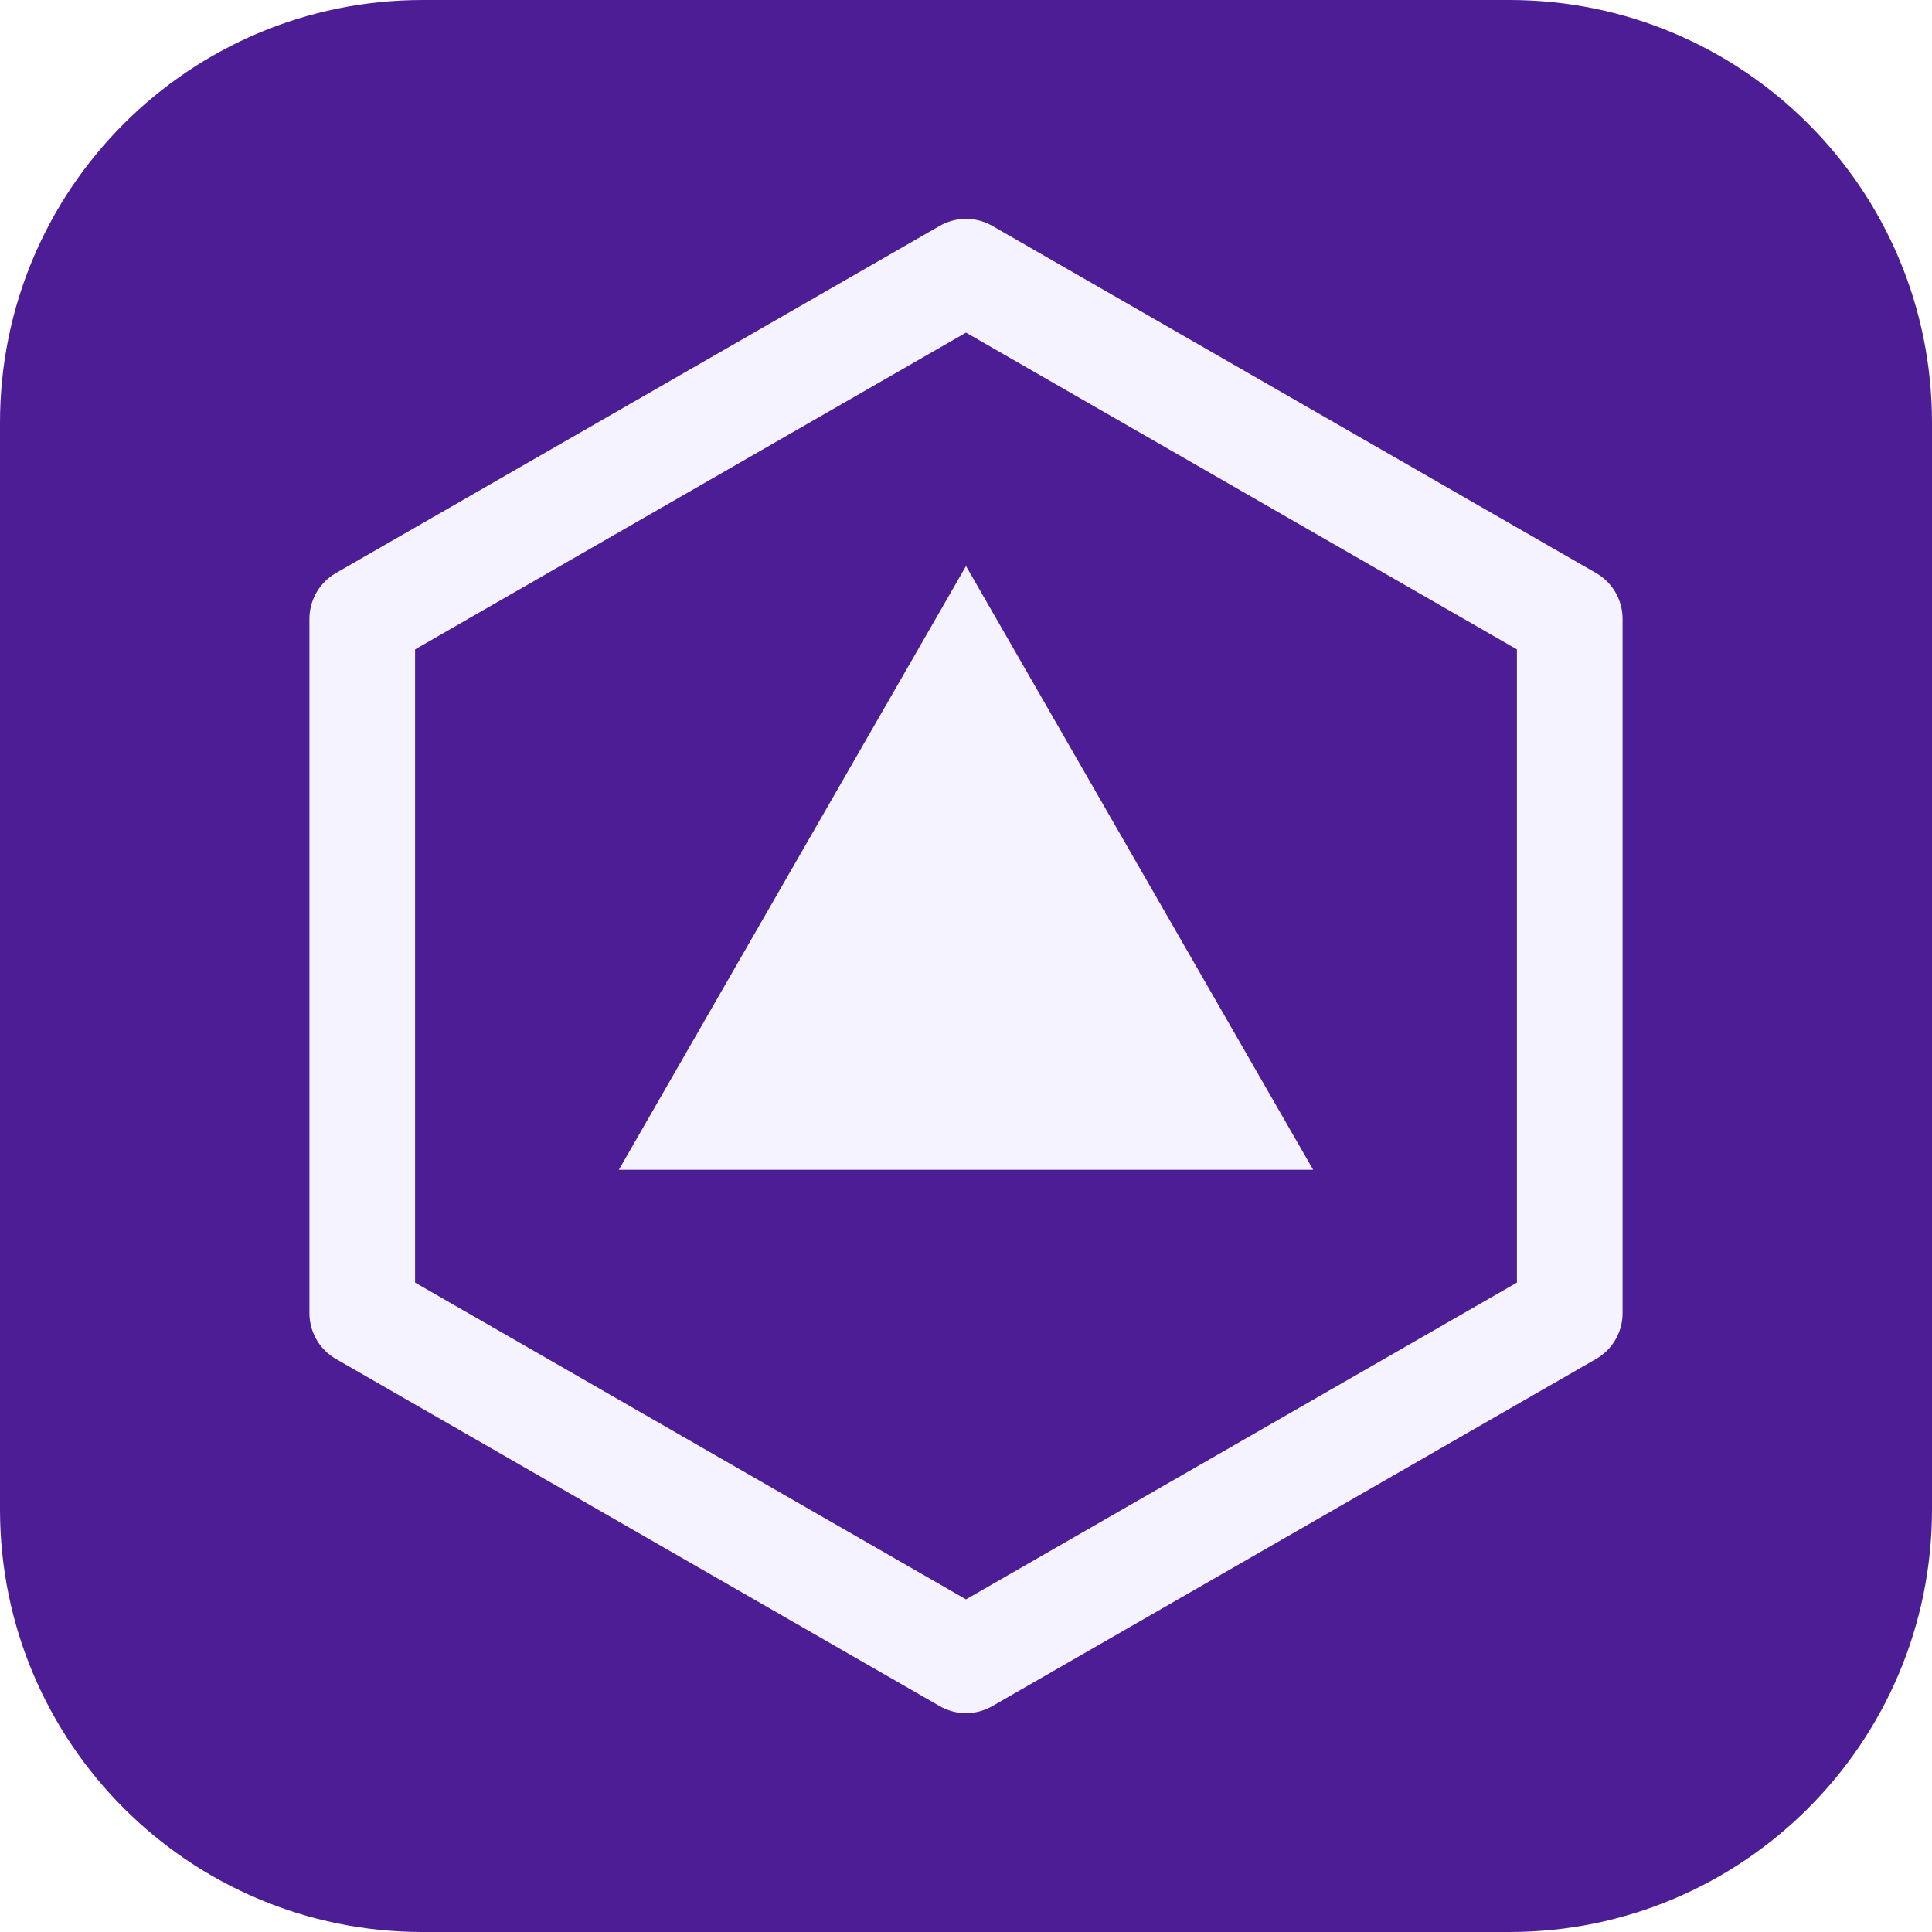
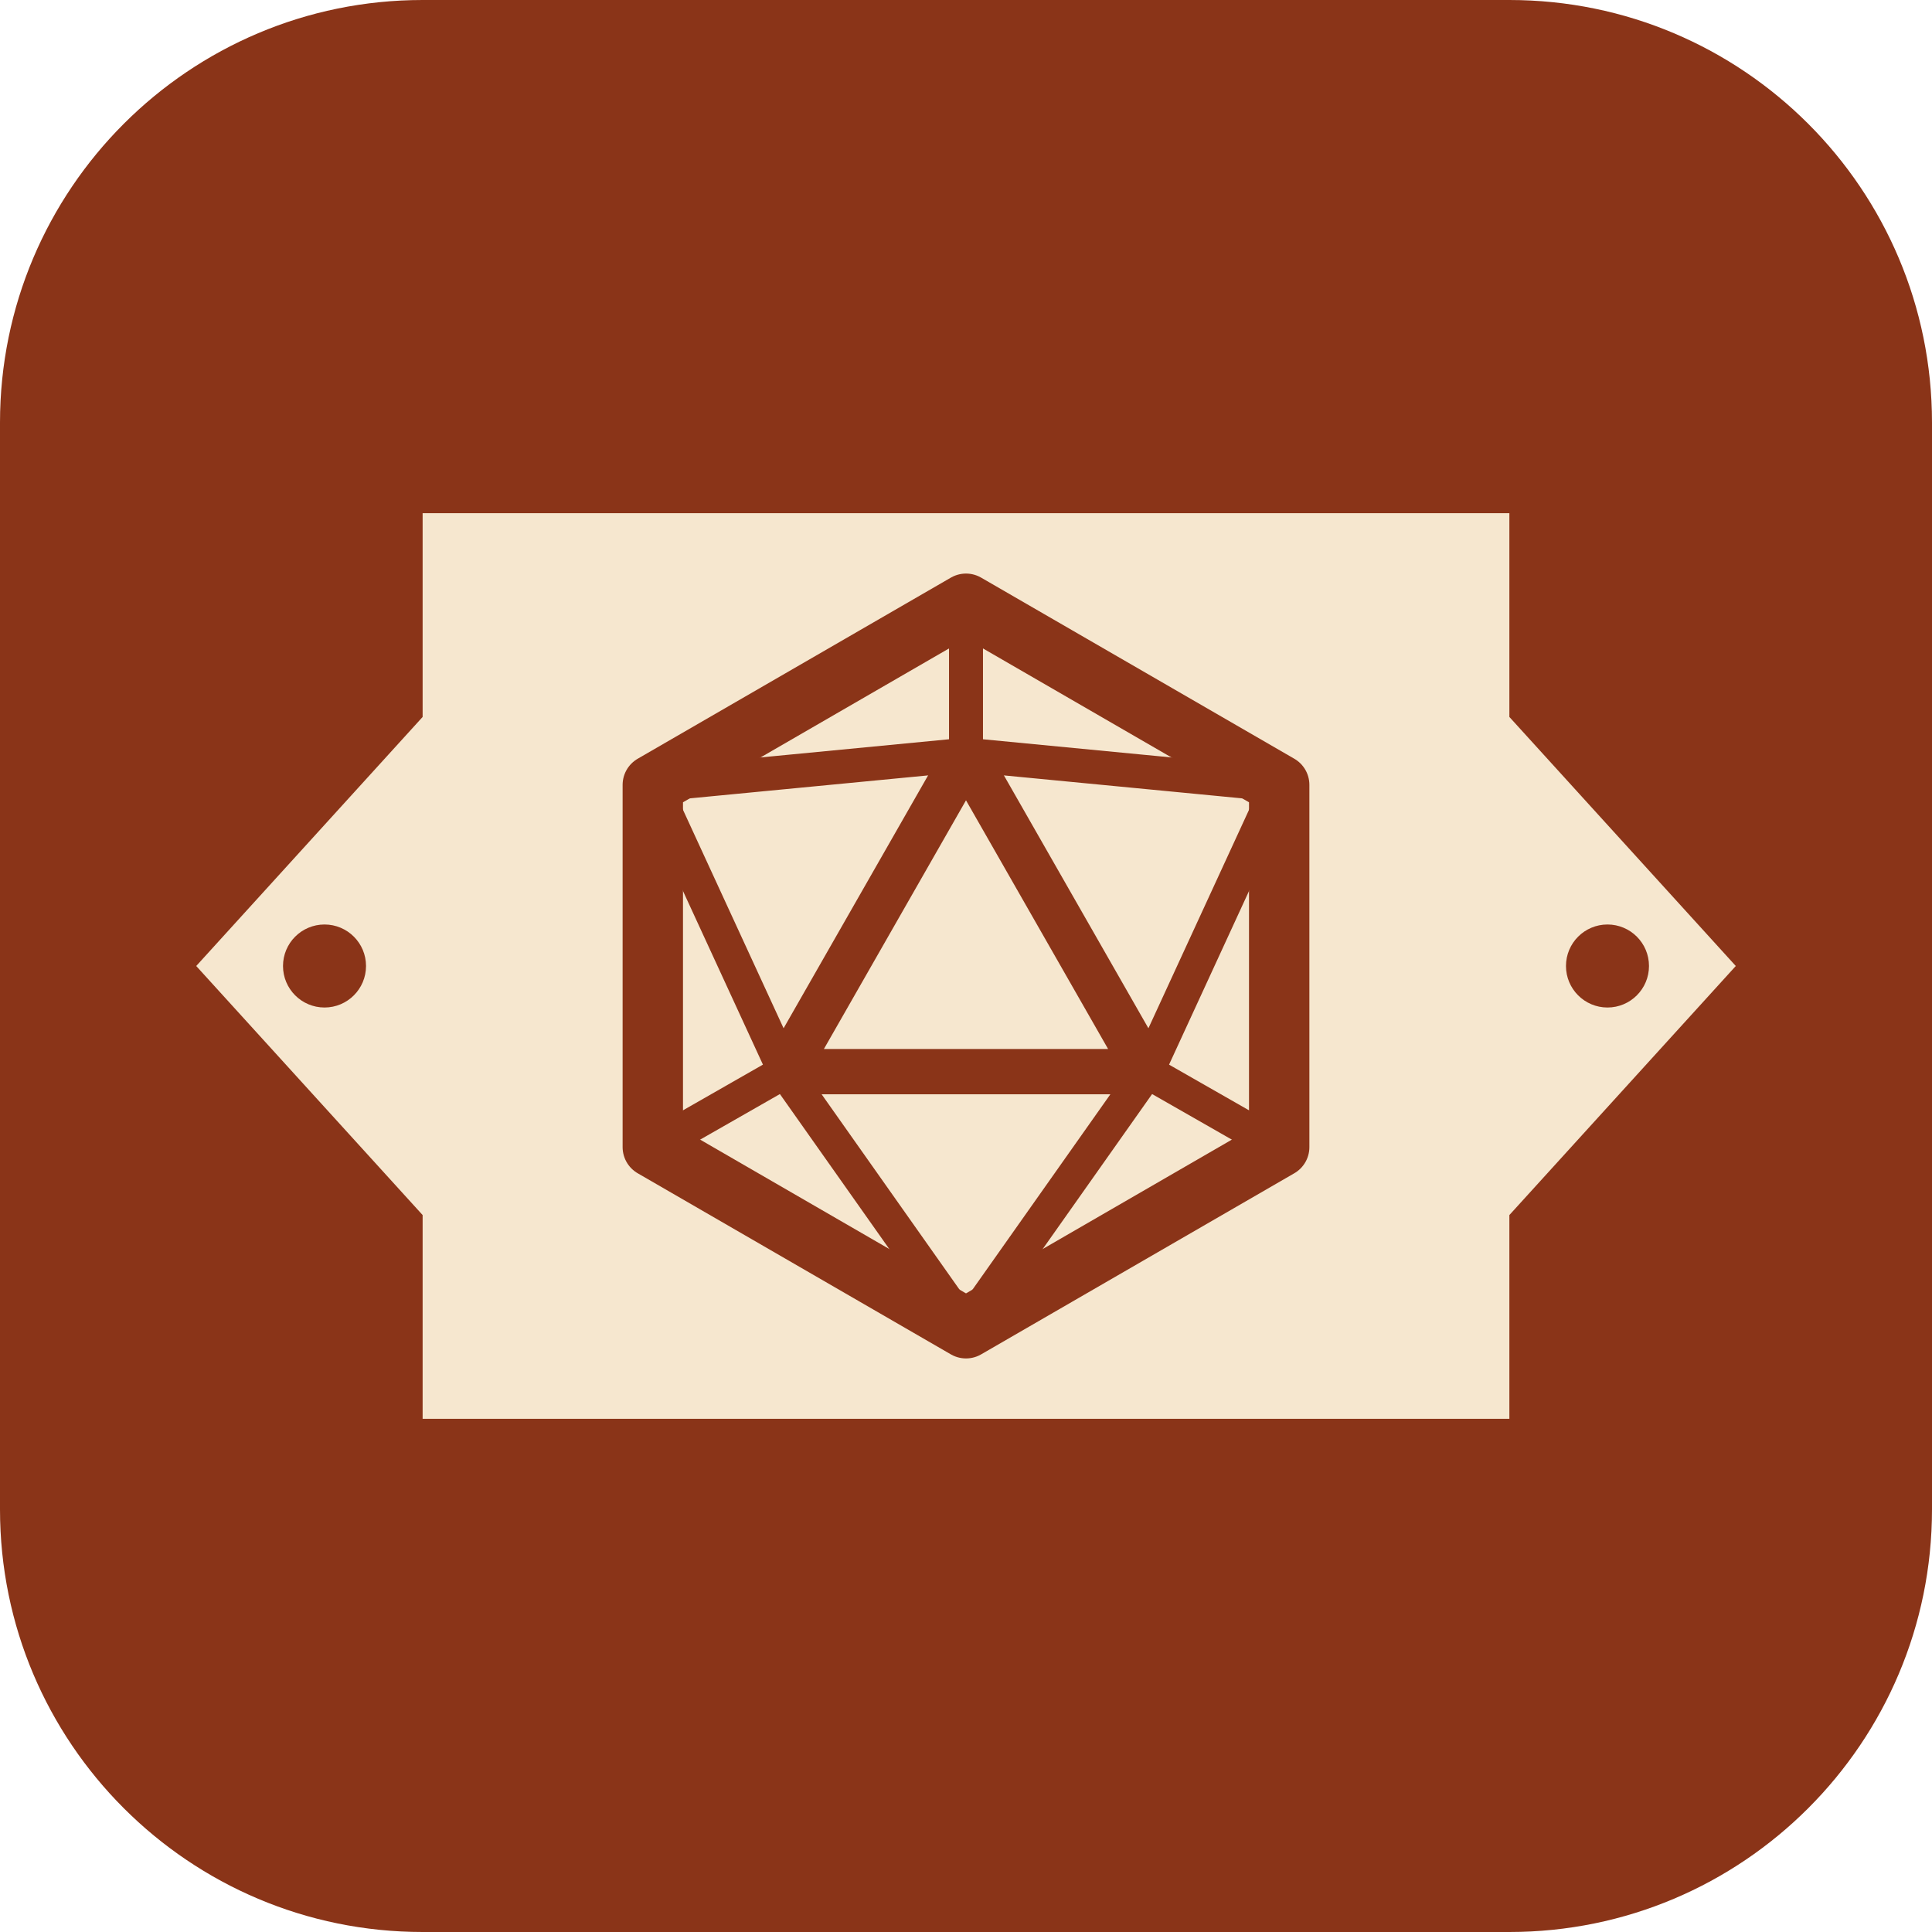
<svg xmlns="http://www.w3.org/2000/svg" viewBox="0 0 512 512">
-   <rect width="512" height="512" rx="112" fill="#4c1d95" />
-   <polygon points="256,72 416,164 416,348 256,440 96,348 96,164" fill="none" stroke="#f5f3ff" stroke-width="28" stroke-linejoin="round" />
-   <polygon points="256,150 348,310 164,310" fill="#f5f3ff" />
+   <rect width="512" height="512" rx="112" fill="#8a3418" />
+   <path d="M112 136 H400 V376 H112 Z M112 190 L52 256 L112 322 Z M400 190 L460 256 L400 322 Z" fill="#f6e7cf" />
+   <circle cx="86" cy="256" r="11" fill="#8a3418" />
+   <circle cx="426" cy="256" r="11" fill="#8a3418" />
+   <g fill="none" stroke="#8a3418" stroke-linejoin="round" stroke-linecap="round">
+     <polygon points="256,160 339,208 339,304 256,352 173,304 173,208" stroke-width="16" />
+     <polygon points="256,200 304,284 208,284" stroke-width="12" />
+     <path d="M256 160 V200 M173 208 L256 200 L339 208 M173 208 L208 284 L173 304 M339 208 L304 284 L339 304 M208 284 L256 352 L304 284" stroke-width="9" />
+   </g>
</svg>
